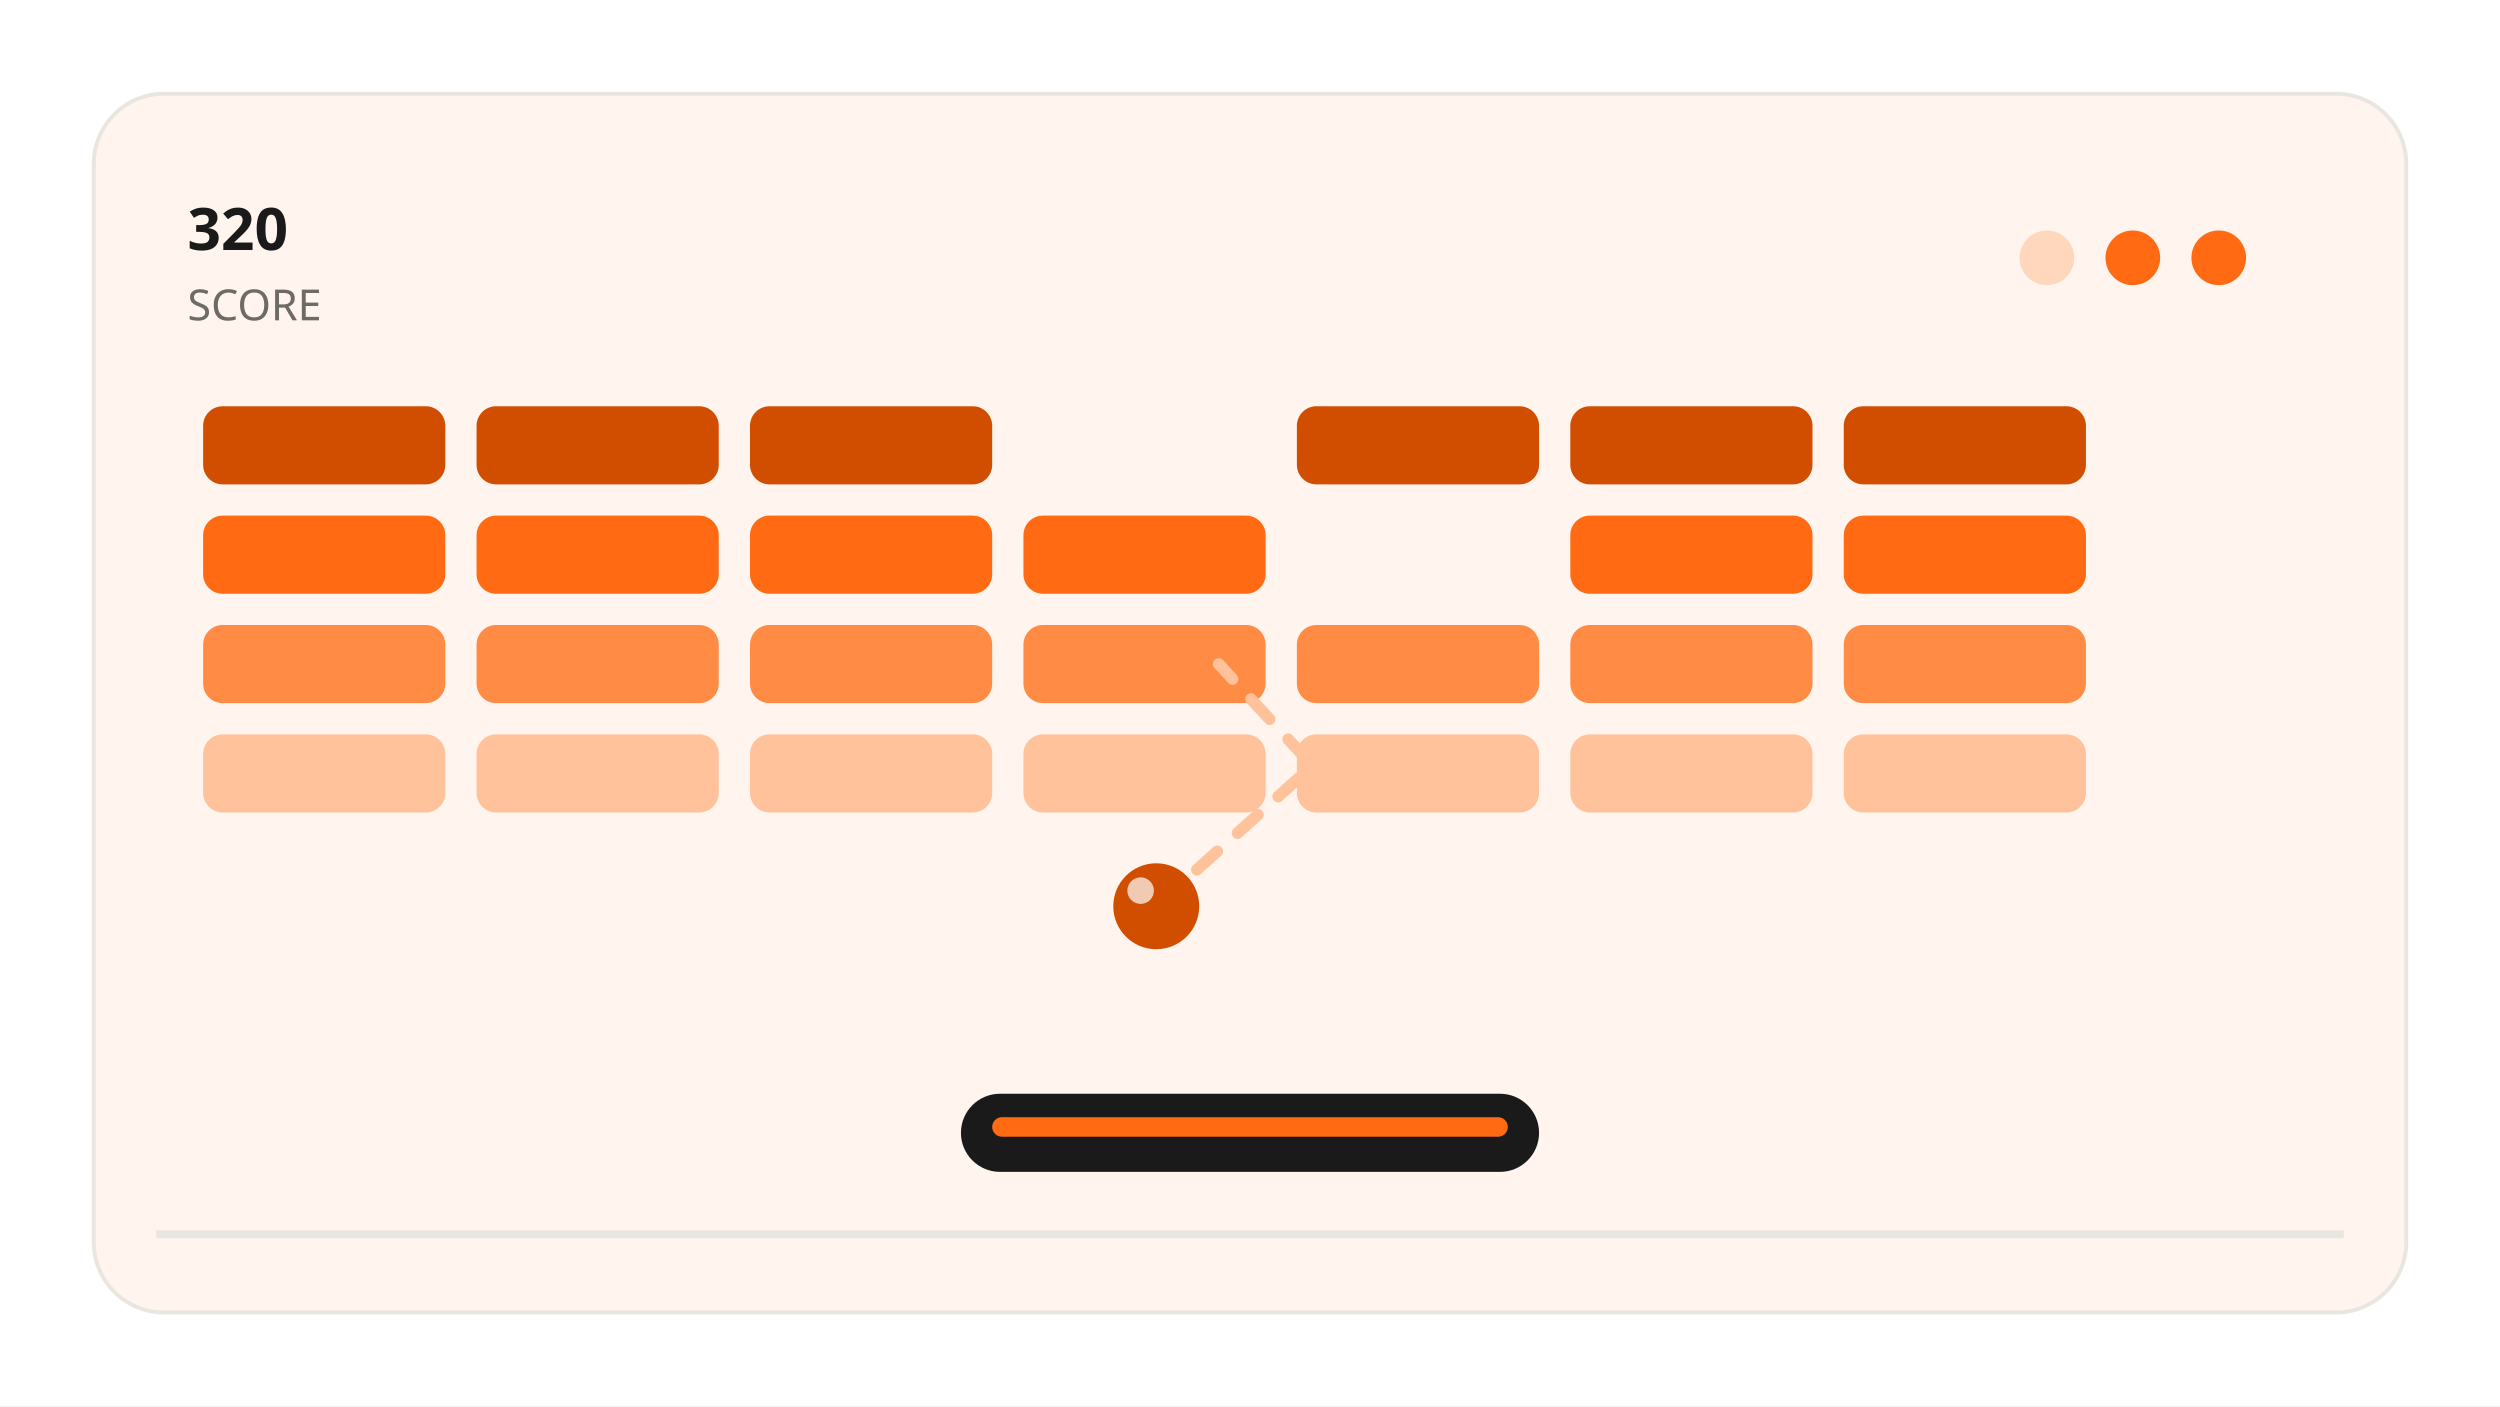
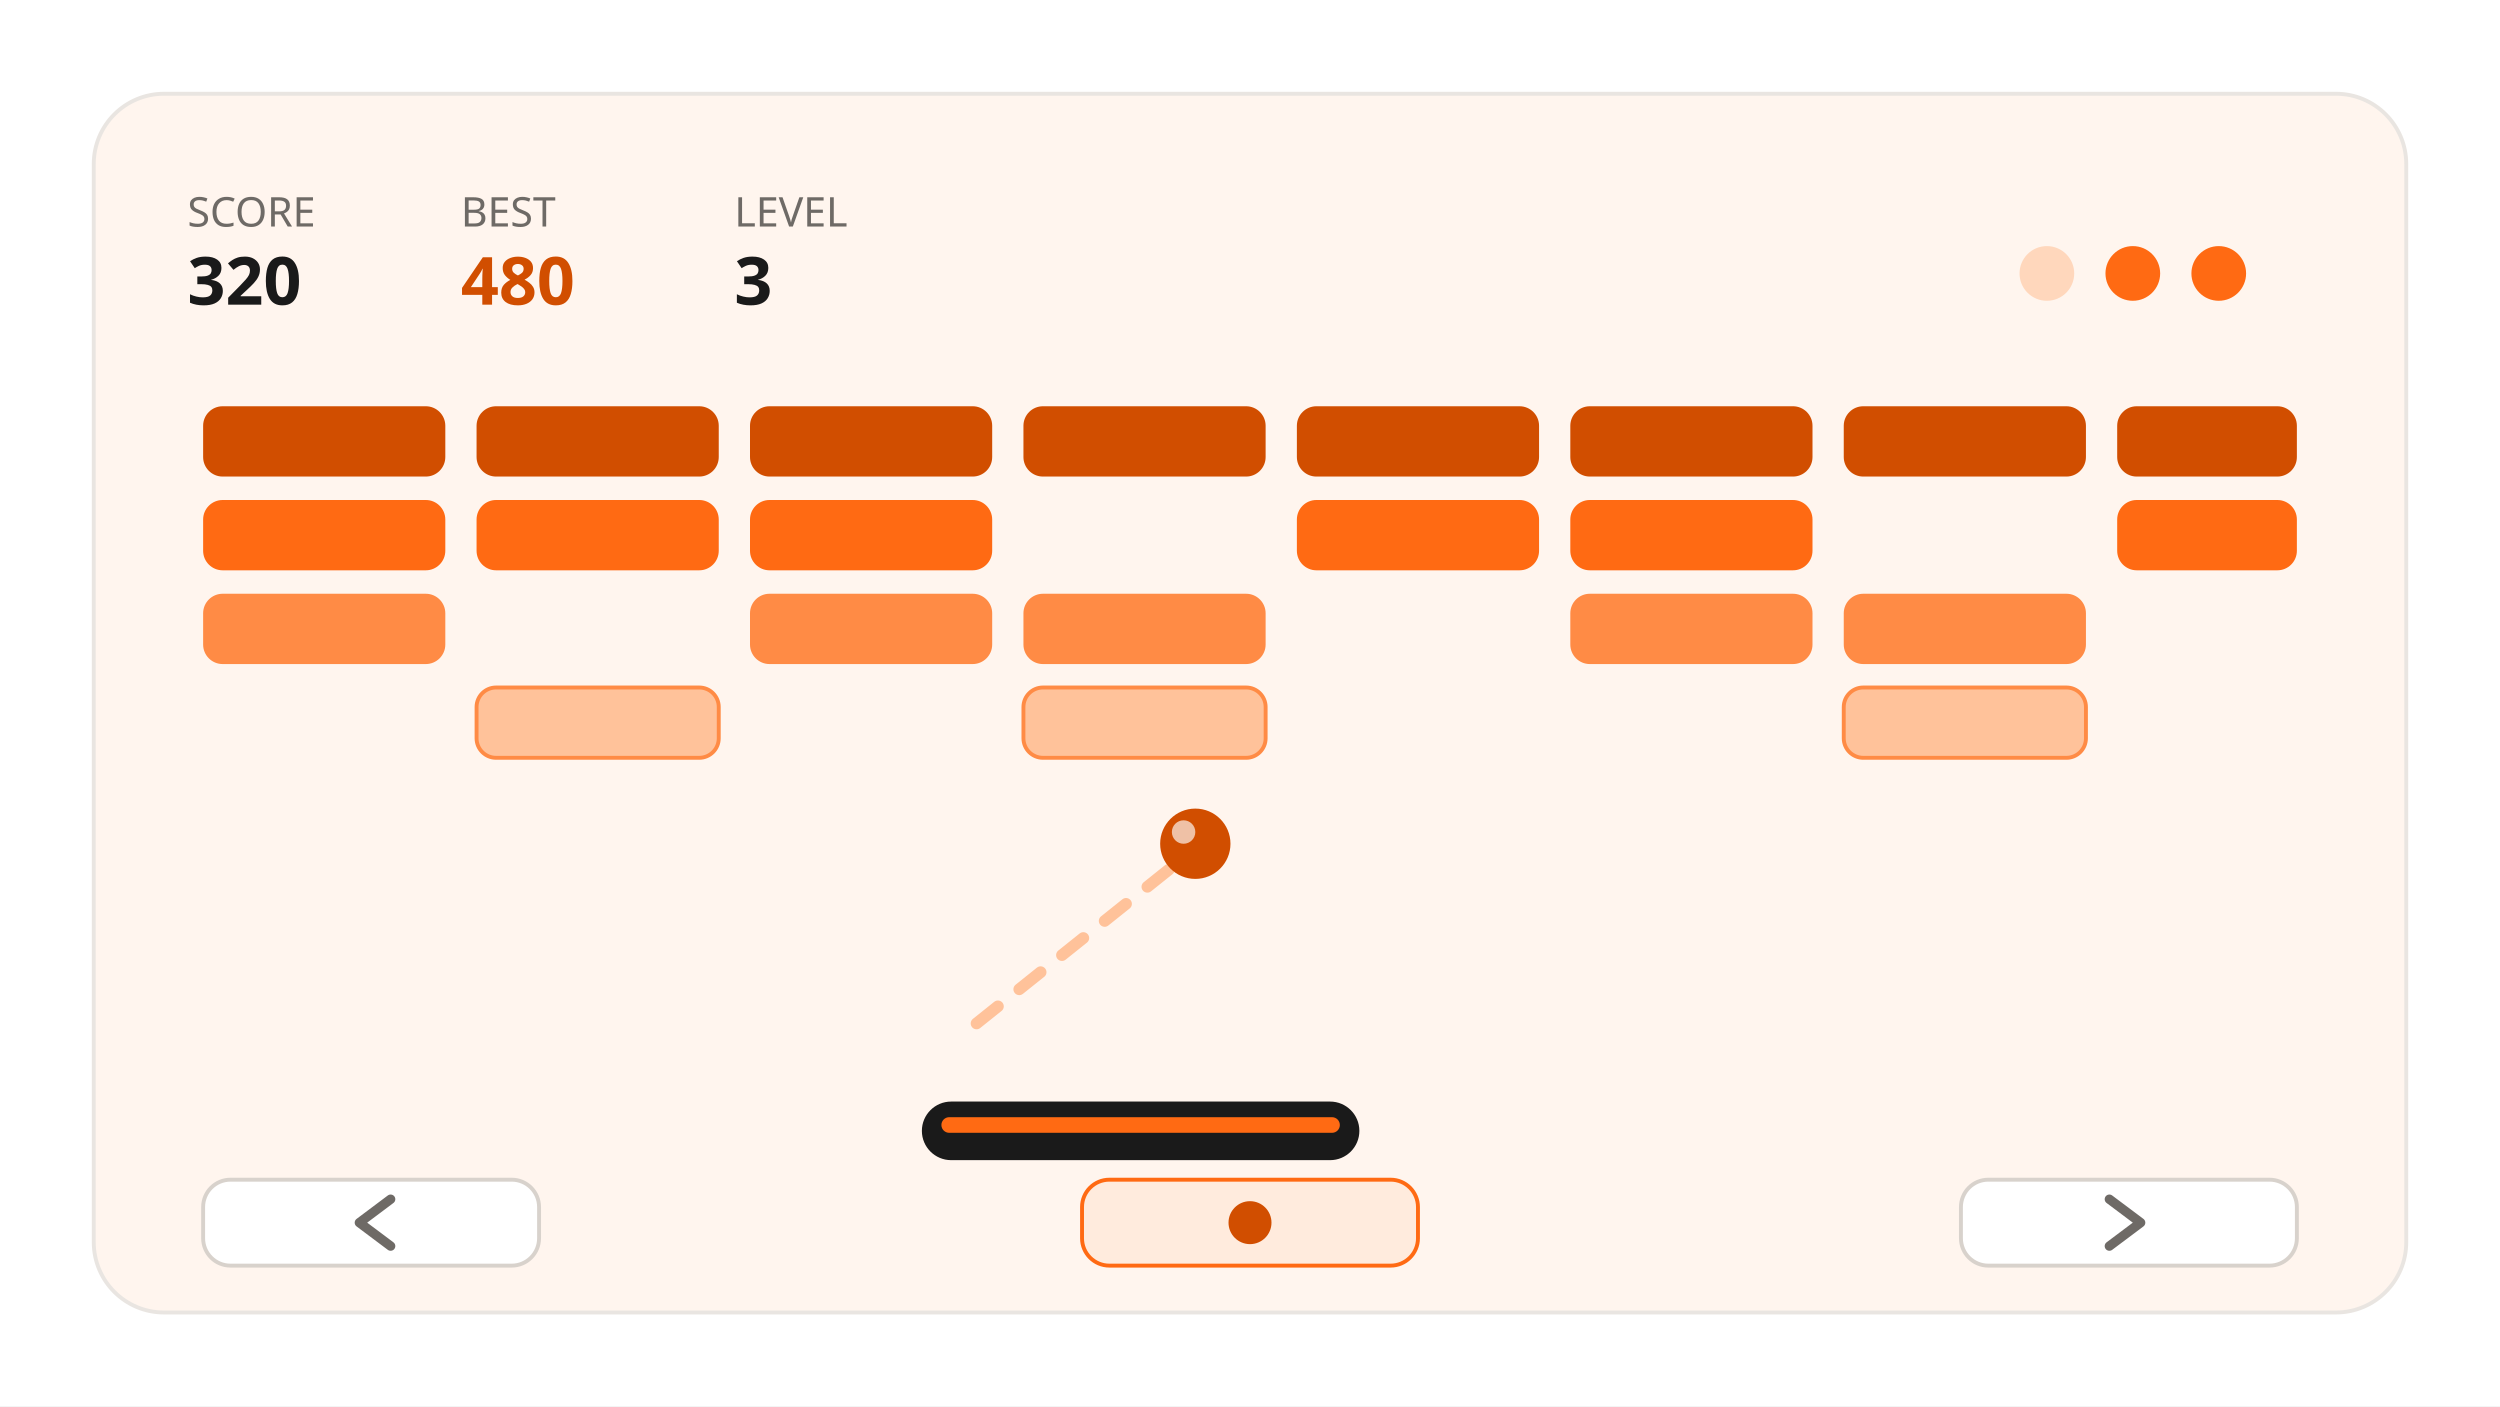
- <svg xmlns="http://www.w3.org/2000/svg" viewBox="0 0 640 360" role="img" aria-label="블록 깨기 — 주황 블록 줄과 공, 아래쪽 막대가 있는 놀이판 Brick Breaker preview">
+ <svg xmlns="http://www.w3.org/2000/svg" viewBox="0 0 640 360" role="img" aria-label="블록 깨기 — 점수와 최고 점수, 주황 블록 줄과 공, 아래쪽 막대와 좌우·쏘기 단추가 있는 놀이판 Brick Breaker preview">
  <rect width="640" height="360" fill="#FFFFFF" />
  <rect x="24" y="24" width="592" height="312" rx="18" fill="#FFF5EE" stroke="#E9E5E1" />
-   <text x="48" y="64" font-family="sans-serif" font-size="15" font-weight="700" fill="#1A1A1A">320</text>
-   <text x="48" y="82" font-family="sans-serif" font-size="11" fill="#6E6A66">SCORE</text>
-   <circle cx="568" cy="66" r="7" fill="#FF6A13" />
-   <circle cx="546" cy="66" r="7" fill="#FF6A13" />
-   <circle cx="524" cy="66" r="7" fill="#FFD7BC" />
+   <text x="48" y="58" font-family="sans-serif" font-size="10.5" fill="#6E6A66">SCORE</text>
+   <text x="48" y="78" font-family="sans-serif" font-size="17" font-weight="700" fill="#1A1A1A">320</text>
+   <text x="118" y="58" font-family="sans-serif" font-size="10.5" fill="#6E6A66">BEST</text>
+   <text x="118" y="78" font-family="sans-serif" font-size="17" font-weight="700" fill="#D14E00">480</text>
+   <text x="188" y="58" font-family="sans-serif" font-size="10.5" fill="#6E6A66">LEVEL</text>
+   <text x="188" y="78" font-family="sans-serif" font-size="17" font-weight="700" fill="#1A1A1A">3</text>
+   <circle cx="568" cy="70" r="7" fill="#FF6A13" />
+   <circle cx="546" cy="70" r="7" fill="#FF6A13" />
+   <circle cx="524" cy="70" r="7" fill="#FFD7BC" />
  <g>
-     <rect x="52" y="104" width="62" height="20" rx="5" fill="#D14E00" />
-     <rect x="122" y="104" width="62" height="20" rx="5" fill="#D14E00" />
-     <rect x="192" y="104" width="62" height="20" rx="5" fill="#D14E00" />
-     <rect x="332" y="104" width="62" height="20" rx="5" fill="#D14E00" />
-     <rect x="402" y="104" width="62" height="20" rx="5" fill="#D14E00" />
-     <rect x="472" y="104" width="62" height="20" rx="5" fill="#D14E00" />
-     <rect x="52" y="132" width="62" height="20" rx="5" fill="#FF6A13" />
-     <rect x="122" y="132" width="62" height="20" rx="5" fill="#FF6A13" />
-     <rect x="192" y="132" width="62" height="20" rx="5" fill="#FF6A13" />
-     <rect x="262" y="132" width="62" height="20" rx="5" fill="#FF6A13" />
-     <rect x="402" y="132" width="62" height="20" rx="5" fill="#FF6A13" />
-     <rect x="472" y="132" width="62" height="20" rx="5" fill="#FF6A13" />
-     <rect x="52" y="160" width="62" height="20" rx="5" fill="#FF8B45" />
-     <rect x="122" y="160" width="62" height="20" rx="5" fill="#FF8B45" />
-     <rect x="192" y="160" width="62" height="20" rx="5" fill="#FF8B45" />
-     <rect x="262" y="160" width="62" height="20" rx="5" fill="#FF8B45" />
-     <rect x="332" y="160" width="62" height="20" rx="5" fill="#FF8B45" />
-     <rect x="402" y="160" width="62" height="20" rx="5" fill="#FF8B45" />
-     <rect x="472" y="160" width="62" height="20" rx="5" fill="#FF8B45" />
-     <rect x="52" y="188" width="62" height="20" rx="5" fill="#FFC29A" />
-     <rect x="122" y="188" width="62" height="20" rx="5" fill="#FFC29A" />
-     <rect x="192" y="188" width="62" height="20" rx="5" fill="#FFC29A" />
-     <rect x="262" y="188" width="62" height="20" rx="5" fill="#FFC29A" />
-     <rect x="332" y="188" width="62" height="20" rx="5" fill="#FFC29A" />
-     <rect x="402" y="188" width="62" height="20" rx="5" fill="#FFC29A" />
-     <rect x="472" y="188" width="62" height="20" rx="5" fill="#FFC29A" />
+     <rect x="52" y="104" width="62" height="18" rx="5" fill="#D14E00" />
+     <rect x="122" y="104" width="62" height="18" rx="5" fill="#D14E00" />
+     <rect x="192" y="104" width="62" height="18" rx="5" fill="#D14E00" />
+     <rect x="262" y="104" width="62" height="18" rx="5" fill="#D14E00" />
+     <rect x="332" y="104" width="62" height="18" rx="5" fill="#D14E00" />
+     <rect x="402" y="104" width="62" height="18" rx="5" fill="#D14E00" />
+     <rect x="472" y="104" width="62" height="18" rx="5" fill="#D14E00" />
+     <rect x="542" y="104" width="46" height="18" rx="5" fill="#D14E00" />
  </g>
-   <path d="M296 232 L336 196 L312 170" fill="none" stroke="#FFC29A" stroke-width="3" stroke-dasharray="7 7" stroke-linecap="round" />
-   <circle cx="296" cy="232" r="11" fill="#D14E00" />
-   <circle cx="292" cy="228" r="3.4" fill="#FFFFFF" opacity="0.7" />
-   <rect x="246" y="280" width="148" height="20" rx="10" fill="#1A1A1A" />
-   <rect x="254" y="286" width="132" height="5" rx="2.5" fill="#FF6A13" />
-   <line x1="40" y1="316" x2="600" y2="316" stroke="#E9E5E1" stroke-width="2" />
+   <g>
+     <rect x="52" y="128" width="62" height="18" rx="5" fill="#FF6A13" />
+     <rect x="122" y="128" width="62" height="18" rx="5" fill="#FF6A13" />
+     <rect x="192" y="128" width="62" height="18" rx="5" fill="#FF6A13" />
+     <rect x="332" y="128" width="62" height="18" rx="5" fill="#FF6A13" />
+     <rect x="402" y="128" width="62" height="18" rx="5" fill="#FF6A13" />
+     <rect x="542" y="128" width="46" height="18" rx="5" fill="#FF6A13" />
+   </g>
+   <g>
+     <rect x="52" y="152" width="62" height="18" rx="5" fill="#FF8B45" />
+     <rect x="192" y="152" width="62" height="18" rx="5" fill="#FF8B45" />
+     <rect x="262" y="152" width="62" height="18" rx="5" fill="#FF8B45" />
+     <rect x="402" y="152" width="62" height="18" rx="5" fill="#FF8B45" />
+     <rect x="472" y="152" width="62" height="18" rx="5" fill="#FF8B45" />
+   </g>
+   <g>
+     <rect x="122" y="176" width="62" height="18" rx="5" fill="#FFC29A" stroke="#FF8B45" />
+     <rect x="262" y="176" width="62" height="18" rx="5" fill="#FFC29A" stroke="#FF8B45" />
+     <rect x="472" y="176" width="62" height="18" rx="5" fill="#FFC29A" stroke="#FF8B45" />
+   </g>
+   <path d="M250 262 300 222" stroke="#FFC29A" stroke-width="3" stroke-linecap="round" stroke-dasharray="7 7" />
+   <circle cx="306" cy="216" r="9" fill="#D14E00" />
+   <circle cx="303" cy="213" r="3" fill="#FFFFFF" opacity="0.65" />
+   <rect x="236" y="282" width="112" height="15" rx="7.5" fill="#1A1A1A" />
+   <rect x="241" y="286" width="102" height="4" rx="2" fill="#FF6A13" />
+   <rect x="52" y="302" width="86" height="22" rx="7" fill="#FFFFFF" stroke="#D8D2CC" />
+   <path d="M100 307l-8 6 8 6" stroke="#6E6A66" stroke-width="2.4" fill="none" stroke-linecap="round" stroke-linejoin="round" />
+   <rect x="277" y="302" width="86" height="22" rx="7" fill="#FFEBDD" stroke="#FF6A13" />
+   <circle cx="320" cy="313" r="5.5" fill="#D14E00" />
+   <rect x="502" y="302" width="86" height="22" rx="7" fill="#FFFFFF" stroke="#D8D2CC" />
+   <path d="M540 307l8 6-8 6" stroke="#6E6A66" stroke-width="2.4" fill="none" stroke-linecap="round" stroke-linejoin="round" />
</svg>
